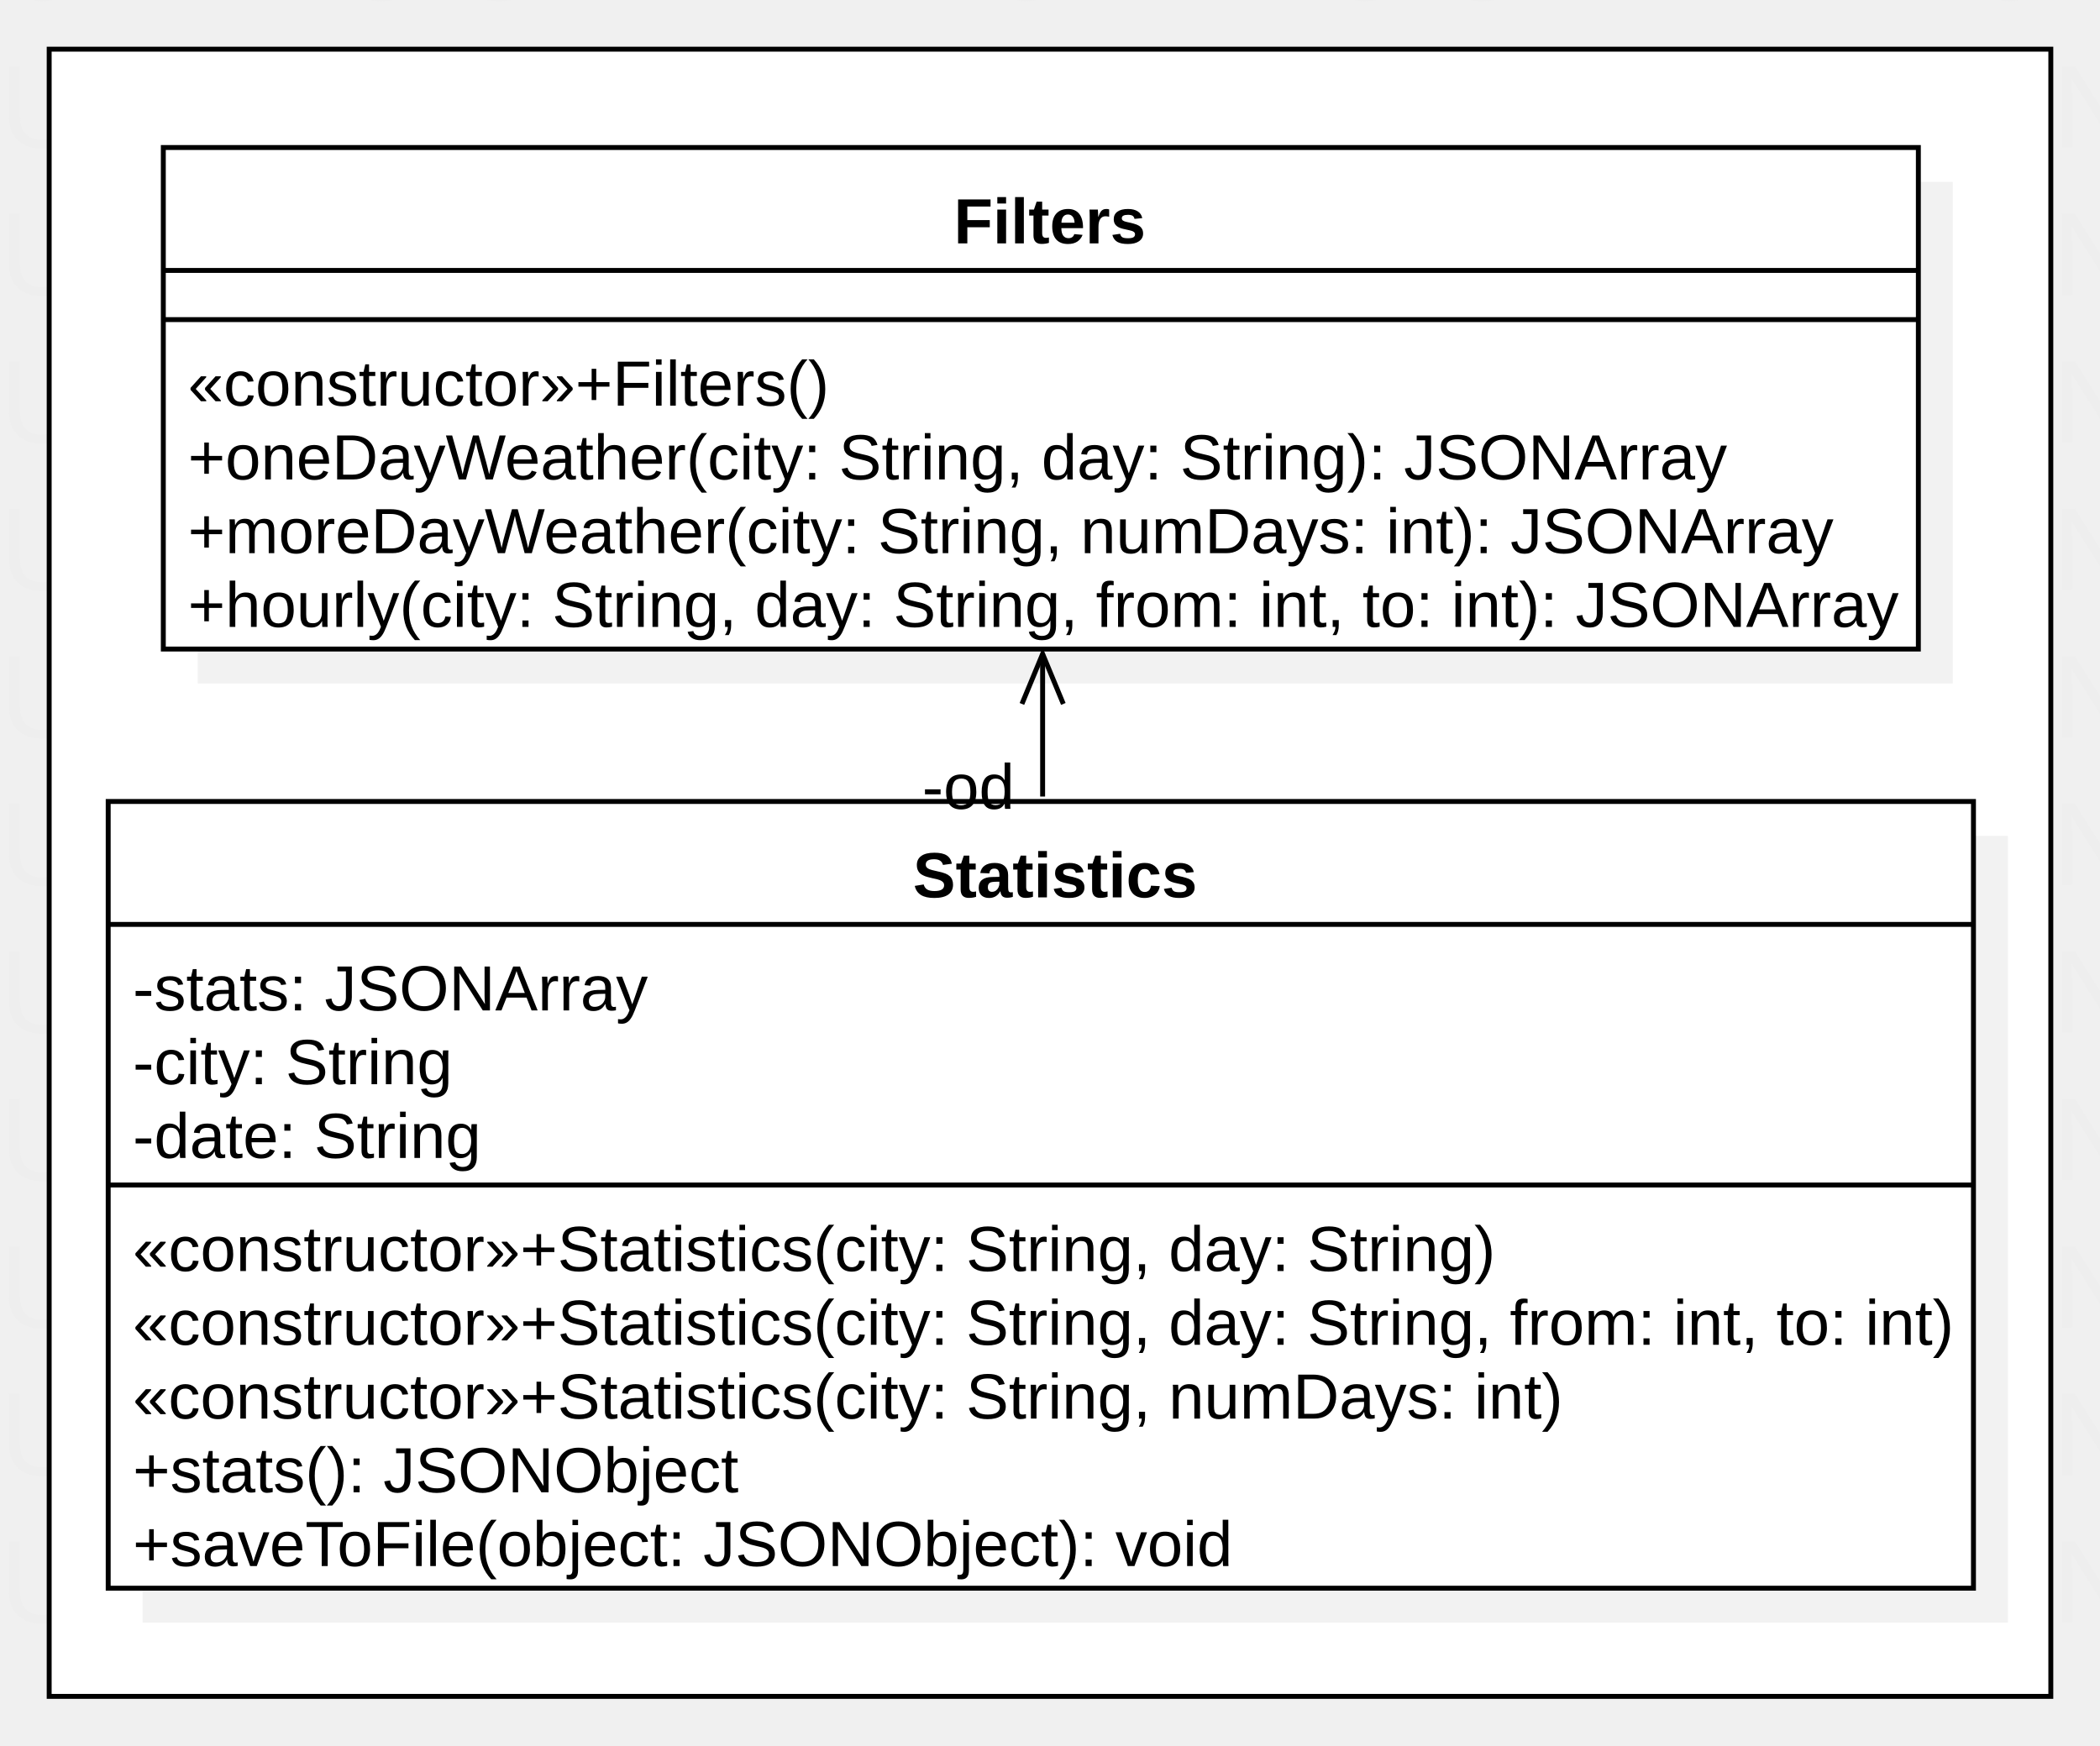
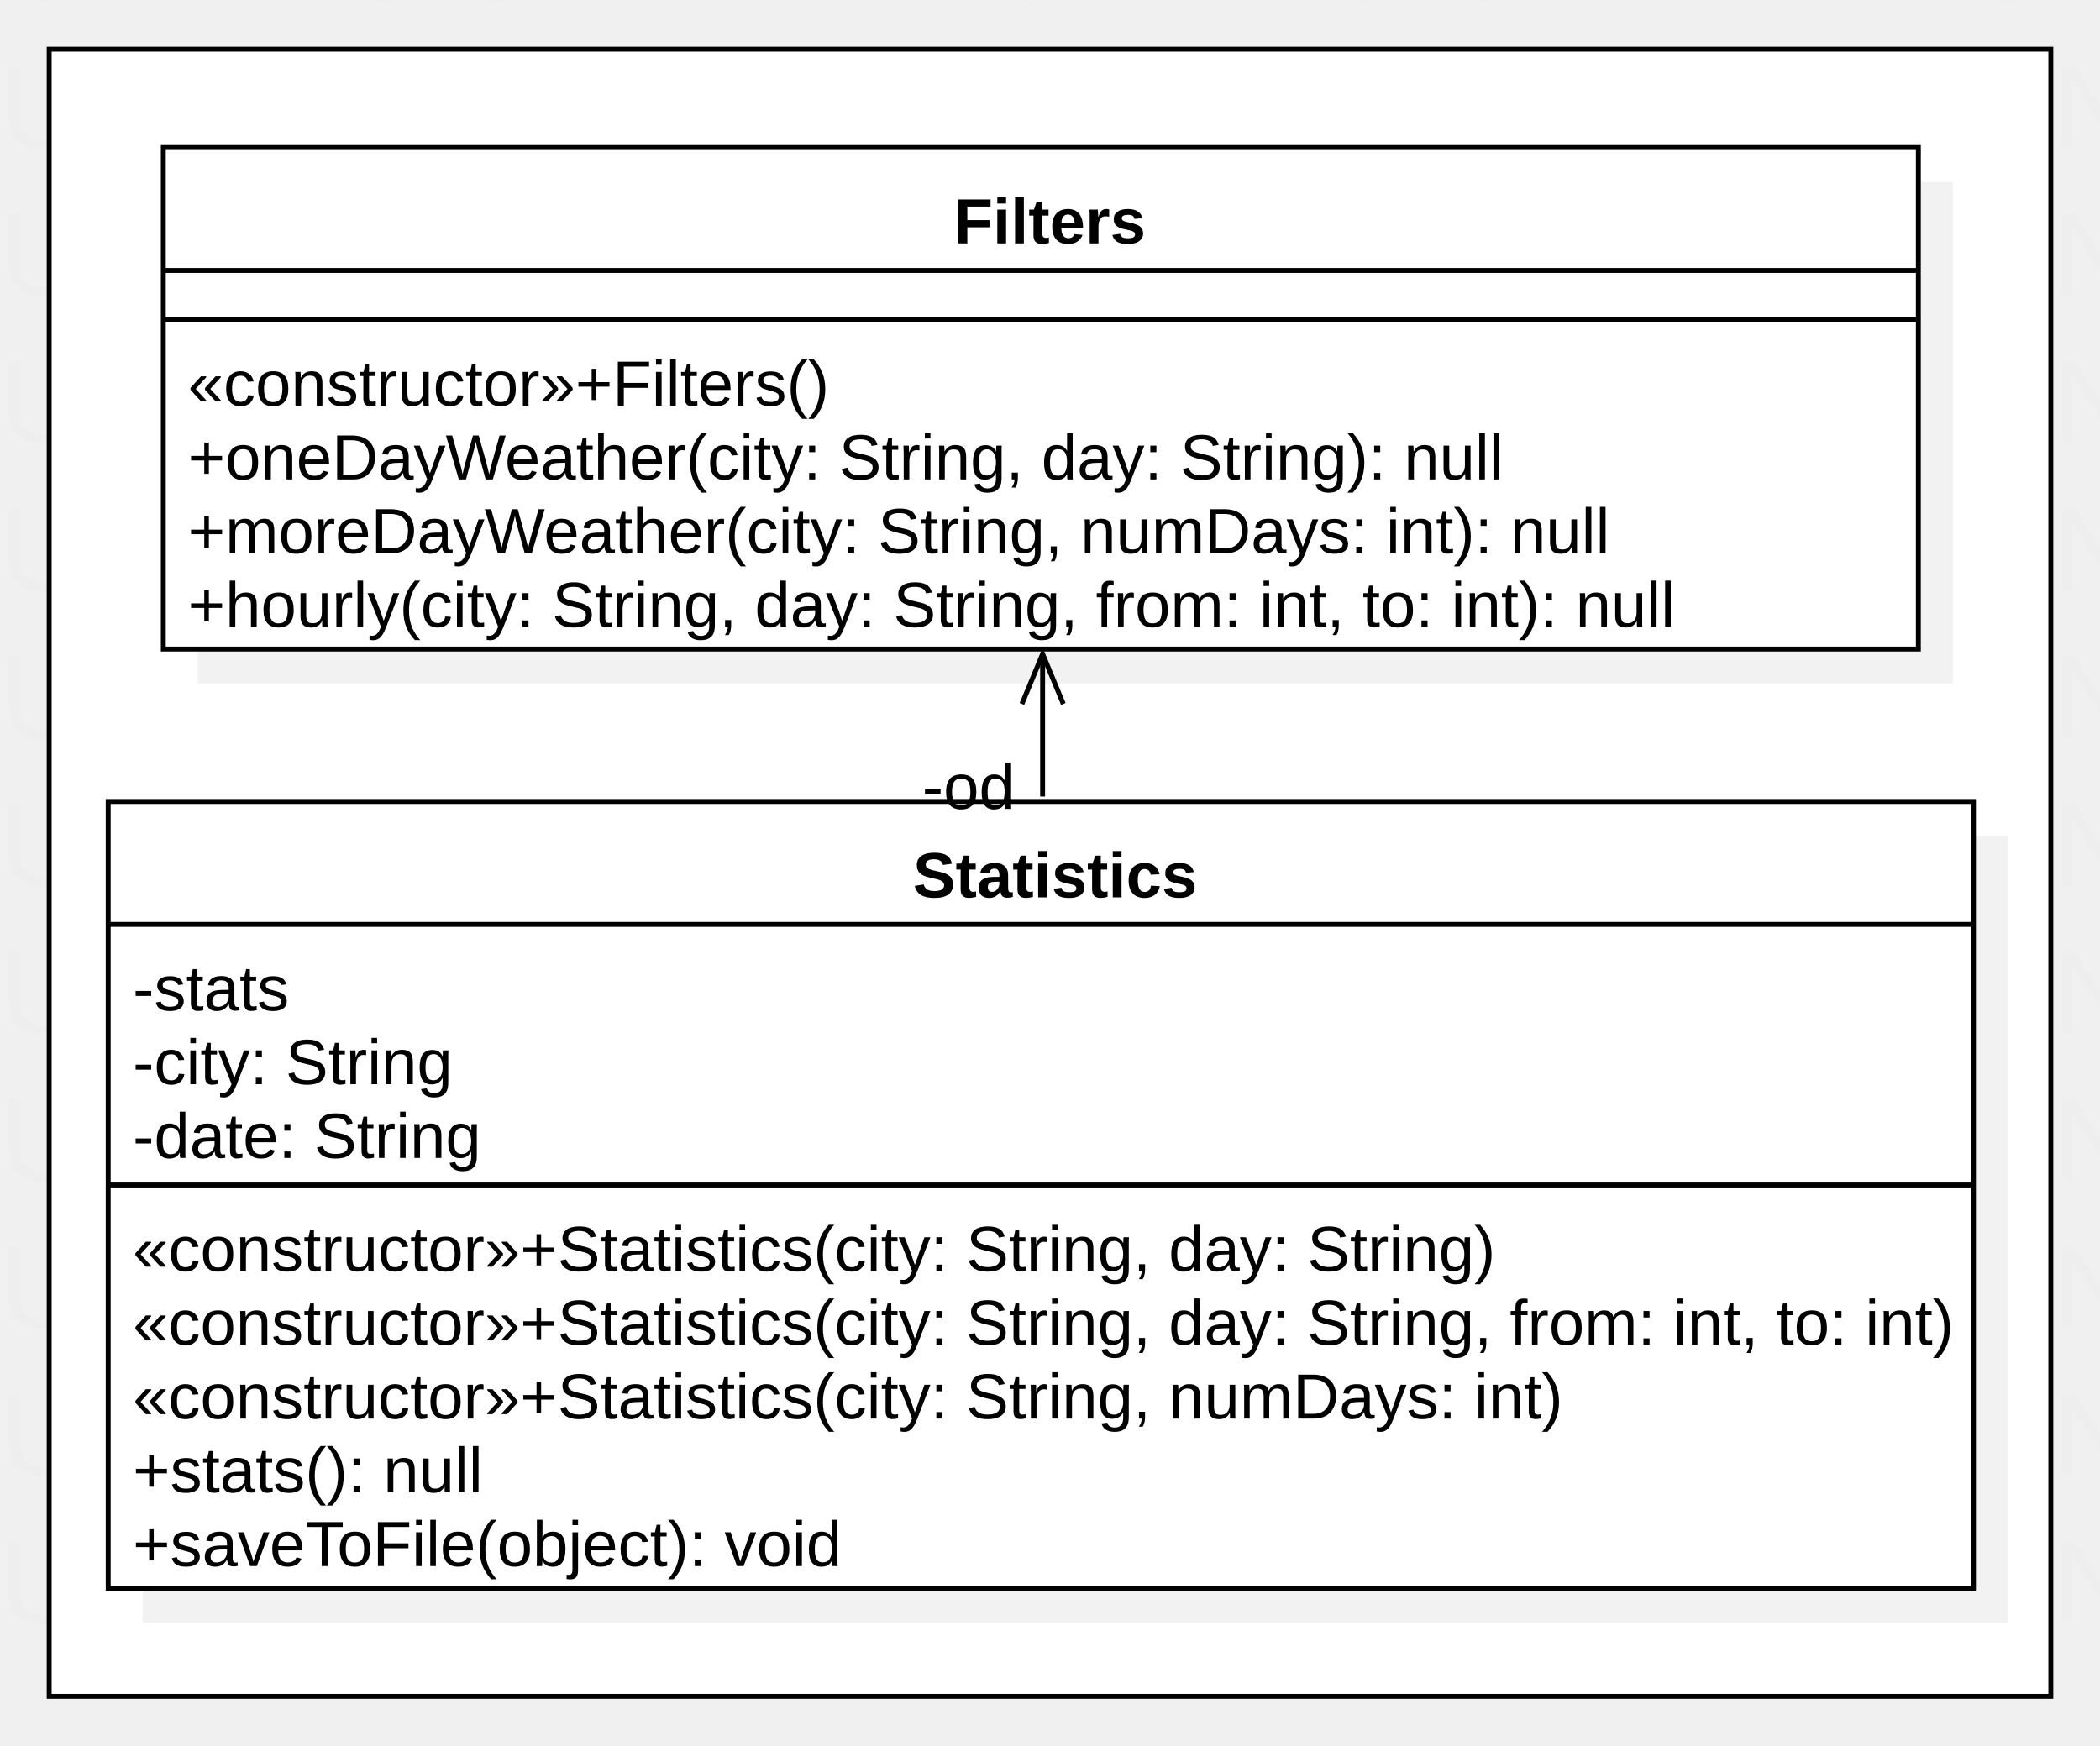
<svg xmlns="http://www.w3.org/2000/svg" version="1.1" width="427" height="355">
  <defs />
  <g>
    <text fill="#eeeeee" stroke="none" font-family="Arial" font-size="24px" font-style="normal" font-weight="normal" text-decoration="none" x="0" y="0">UNREGISTERED</text>
    <text fill="#eeeeee" stroke="none" font-family="Arial" font-size="24px" font-style="normal" font-weight="normal" text-decoration="none" x="0" y="30">UNREGISTERED</text>
    <text fill="#eeeeee" stroke="none" font-family="Arial" font-size="24px" font-style="normal" font-weight="normal" text-decoration="none" x="0" y="60">UNREGISTERED</text>
    <text fill="#eeeeee" stroke="none" font-family="Arial" font-size="24px" font-style="normal" font-weight="normal" text-decoration="none" x="0" y="90">UNREGISTERED</text>
    <text fill="#eeeeee" stroke="none" font-family="Arial" font-size="24px" font-style="normal" font-weight="normal" text-decoration="none" x="0" y="120">UNREGISTERED</text>
    <text fill="#eeeeee" stroke="none" font-family="Arial" font-size="24px" font-style="normal" font-weight="normal" text-decoration="none" x="0" y="150">UNREGISTERED</text>
    <text fill="#eeeeee" stroke="none" font-family="Arial" font-size="24px" font-style="normal" font-weight="normal" text-decoration="none" x="0" y="180">UNREGISTERED</text>
    <text fill="#eeeeee" stroke="none" font-family="Arial" font-size="24px" font-style="normal" font-weight="normal" text-decoration="none" x="0" y="210">UNREGISTERED</text>
    <text fill="#eeeeee" stroke="none" font-family="Arial" font-size="24px" font-style="normal" font-weight="normal" text-decoration="none" x="0" y="240">UNREGISTERED</text>
    <text fill="#eeeeee" stroke="none" font-family="Arial" font-size="24px" font-style="normal" font-weight="normal" text-decoration="none" x="0" y="270">UNREGISTERED</text>
    <text fill="#eeeeee" stroke="none" font-family="Arial" font-size="24px" font-style="normal" font-weight="normal" text-decoration="none" x="0" y="300">UNREGISTERED</text>
    <text fill="#eeeeee" stroke="none" font-family="Arial" font-size="24px" font-style="normal" font-weight="normal" text-decoration="none" x="0" y="330">UNREGISTERED</text>
    <text fill="#eeeeee" stroke="none" font-family="Arial" font-size="24px" font-style="normal" font-weight="normal" text-decoration="none" x="200" y="0">UNREGISTERED</text>
    <text fill="#eeeeee" stroke="none" font-family="Arial" font-size="24px" font-style="normal" font-weight="normal" text-decoration="none" x="200" y="30">UNREGISTERED</text>
    <text fill="#eeeeee" stroke="none" font-family="Arial" font-size="24px" font-style="normal" font-weight="normal" text-decoration="none" x="200" y="60">UNREGISTERED</text>
    <text fill="#eeeeee" stroke="none" font-family="Arial" font-size="24px" font-style="normal" font-weight="normal" text-decoration="none" x="200" y="90">UNREGISTERED</text>
    <text fill="#eeeeee" stroke="none" font-family="Arial" font-size="24px" font-style="normal" font-weight="normal" text-decoration="none" x="200" y="120">UNREGISTERED</text>
    <text fill="#eeeeee" stroke="none" font-family="Arial" font-size="24px" font-style="normal" font-weight="normal" text-decoration="none" x="200" y="150">UNREGISTERED</text>
    <text fill="#eeeeee" stroke="none" font-family="Arial" font-size="24px" font-style="normal" font-weight="normal" text-decoration="none" x="200" y="180">UNREGISTERED</text>
    <text fill="#eeeeee" stroke="none" font-family="Arial" font-size="24px" font-style="normal" font-weight="normal" text-decoration="none" x="200" y="210">UNREGISTERED</text>
    <text fill="#eeeeee" stroke="none" font-family="Arial" font-size="24px" font-style="normal" font-weight="normal" text-decoration="none" x="200" y="240">UNREGISTERED</text>
    <text fill="#eeeeee" stroke="none" font-family="Arial" font-size="24px" font-style="normal" font-weight="normal" text-decoration="none" x="200" y="270">UNREGISTERED</text>
    <text fill="#eeeeee" stroke="none" font-family="Arial" font-size="24px" font-style="normal" font-weight="normal" text-decoration="none" x="200" y="300">UNREGISTERED</text>
    <text fill="#eeeeee" stroke="none" font-family="Arial" font-size="24px" font-style="normal" font-weight="normal" text-decoration="none" x="200" y="330">UNREGISTERED</text>
    <text fill="#eeeeee" stroke="none" font-family="Arial" font-size="24px" font-style="normal" font-weight="normal" text-decoration="none" x="400" y="0">UNREGISTERED</text>
    <text fill="#eeeeee" stroke="none" font-family="Arial" font-size="24px" font-style="normal" font-weight="normal" text-decoration="none" x="400" y="30">UNREGISTERED</text>
    <text fill="#eeeeee" stroke="none" font-family="Arial" font-size="24px" font-style="normal" font-weight="normal" text-decoration="none" x="400" y="60">UNREGISTERED</text>
    <text fill="#eeeeee" stroke="none" font-family="Arial" font-size="24px" font-style="normal" font-weight="normal" text-decoration="none" x="400" y="90">UNREGISTERED</text>
    <text fill="#eeeeee" stroke="none" font-family="Arial" font-size="24px" font-style="normal" font-weight="normal" text-decoration="none" x="400" y="120">UNREGISTERED</text>
    <text fill="#eeeeee" stroke="none" font-family="Arial" font-size="24px" font-style="normal" font-weight="normal" text-decoration="none" x="400" y="150">UNREGISTERED</text>
    <text fill="#eeeeee" stroke="none" font-family="Arial" font-size="24px" font-style="normal" font-weight="normal" text-decoration="none" x="400" y="180">UNREGISTERED</text>
    <text fill="#eeeeee" stroke="none" font-family="Arial" font-size="24px" font-style="normal" font-weight="normal" text-decoration="none" x="400" y="210">UNREGISTERED</text>
    <text fill="#eeeeee" stroke="none" font-family="Arial" font-size="24px" font-style="normal" font-weight="normal" text-decoration="none" x="400" y="240">UNREGISTERED</text>
    <text fill="#eeeeee" stroke="none" font-family="Arial" font-size="24px" font-style="normal" font-weight="normal" text-decoration="none" x="400" y="270">UNREGISTERED</text>
    <text fill="#eeeeee" stroke="none" font-family="Arial" font-size="24px" font-style="normal" font-weight="normal" text-decoration="none" x="400" y="300">UNREGISTERED</text>
    <text fill="#eeeeee" stroke="none" font-family="Arial" font-size="24px" font-style="normal" font-weight="normal" text-decoration="none" x="400" y="330">UNREGISTERED</text>
    <g transform="translate(-238,-198) scale(1,1)">
      <rect fill="#ffffff" stroke="none" x="248" y="208" width="407" height="335" />
    </g>
    <g transform="translate(-238,-198) scale(1,1)">
      <path fill="none" stroke="#000000" d="M 248 208 L 655 208 L 655 543 L 248 543 L 248 208 Z Z" stroke-miterlimit="10" />
    </g>
    <g transform="translate(-238,-198) scale(1,1)">
      <rect fill="#C0C0C0" stroke="none" x="278.207" y="235" width="356.858" height="102" opacity="0.2" />
    </g>
    <g transform="translate(-238,-198) scale(1,1)">
      <rect fill="#ffffff" stroke="none" x="271.207" y="228" width="356.858" height="102" />
    </g>
    <g transform="translate(-238,-198) scale(1,1)">
      <path fill="none" stroke="#000000" d="M 271.207 228 L 628.065 228 L 628.065 330 L 271.207 330 L 271.207 228 Z Z" stroke-miterlimit="10" />
    </g>
    <g transform="translate(-238,-198) scale(1,1)">
      <path fill="none" stroke="#000000" d="M 271.207 253 L 628.065 253" stroke-miterlimit="10" />
    </g>
    <g transform="translate(-238,-198) scale(1,1)">
      <path fill="none" stroke="#000000" d="M 271.207 263 L 628.065 263" stroke-miterlimit="10" />
    </g>
    <g transform="translate(-238,-198) scale(1,1)">
      <g>
        <path fill="none" stroke="none" />
        <text fill="#000000" stroke="none" font-family="Arial" font-size="13px" font-style="normal" font-weight="bold" text-decoration="none" x="431.942" y="247.5">Filters</text>
      </g>
    </g>
    <g transform="translate(-238,-198) scale(1,1)">
      <g>
        <path fill="none" stroke="none" />
        <text fill="#000000" stroke="none" font-family="Arial" font-size="13px" font-style="normal" font-weight="normal" text-decoration="none" x="276.207" y="280.5">«constructor»+Filters()</text>
      </g>
    </g>
    <g transform="translate(-238,-198) scale(1,1)">
      <g>
        <path fill="none" stroke="none" />
-         <text fill="#000000" stroke="none" font-family="Arial" font-size="13px" font-style="normal" font-weight="normal" text-decoration="none" x="276.207" y="295.5">+oneDayWeather(city: String, day: String): JSONArray</text>
+         <text fill="#000000" stroke="none" font-family="Arial" font-size="13px" font-style="normal" font-weight="normal" text-decoration="none" x="276.207" y="295.5">+oneDayWeather(city: String, day: String): null</text>
      </g>
    </g>
    <g transform="translate(-238,-198) scale(1,1)">
      <g>
        <path fill="none" stroke="none" />
-         <text fill="#000000" stroke="none" font-family="Arial" font-size="13px" font-style="normal" font-weight="normal" text-decoration="none" x="276.207" y="310.5">+moreDayWeather(city: String, numDays: int): JSONArray</text>
+         <text fill="#000000" stroke="none" font-family="Arial" font-size="13px" font-style="normal" font-weight="normal" text-decoration="none" x="276.207" y="310.5">+moreDayWeather(city: String, numDays: int): null</text>
      </g>
    </g>
    <g transform="translate(-238,-198) scale(1,1)">
      <g>
        <path fill="none" stroke="none" />
-         <text fill="#000000" stroke="none" font-family="Arial" font-size="13px" font-style="normal" font-weight="normal" text-decoration="none" x="276.207" y="325.5">+hourly(city: String, day: String, from: int, to: int): JSONArray</text>
+         <text fill="#000000" stroke="none" font-family="Arial" font-size="13px" font-style="normal" font-weight="normal" text-decoration="none" x="276.207" y="325.5">+hourly(city: String, day: String, from: int, to: int): null</text>
      </g>
    </g>
    <g transform="translate(-238,-198) scale(1,1)">
      <rect fill="#C0C0C0" stroke="none" x="267" y="368" width="379.271" height="160" opacity="0.2" />
    </g>
    <g transform="translate(-238,-198) scale(1,1)">
      <rect fill="#ffffff" stroke="none" x="260" y="361" width="379.271" height="160" />
    </g>
    <g transform="translate(-238,-198) scale(1,1)">
      <path fill="none" stroke="#000000" d="M 260 361 L 639.271 361 L 639.271 521 L 260 521 L 260 361 Z Z" stroke-miterlimit="10" />
    </g>
    <g transform="translate(-238,-198) scale(1,1)">
      <path fill="none" stroke="#000000" d="M 260 386 L 639.271 386" stroke-miterlimit="10" />
    </g>
    <g transform="translate(-238,-198) scale(1,1)">
      <path fill="none" stroke="#000000" d="M 260 439 L 639.271 439" stroke-miterlimit="10" />
    </g>
    <g transform="translate(-238,-198) scale(1,1)">
      <g>
        <path fill="none" stroke="none" />
        <text fill="#000000" stroke="none" font-family="Arial" font-size="13px" font-style="normal" font-weight="bold" text-decoration="none" x="423.629" y="380.5">Statistics</text>
      </g>
    </g>
    <g transform="translate(-238,-198) scale(1,1)">
      <g>
        <path fill="none" stroke="none" />
-         <text fill="#000000" stroke="none" font-family="Arial" font-size="13px" font-style="normal" font-weight="normal" text-decoration="none" x="265" y="403.5">-stats: JSONArray</text>
+         <text fill="#000000" stroke="none" font-family="Arial" font-size="13px" font-style="normal" font-weight="normal" text-decoration="none" x="265" y="403.5">-stats</text>
      </g>
    </g>
    <g transform="translate(-238,-198) scale(1,1)">
      <g>
        <path fill="none" stroke="none" />
        <text fill="#000000" stroke="none" font-family="Arial" font-size="13px" font-style="normal" font-weight="normal" text-decoration="none" x="265" y="418.5">-city: String</text>
      </g>
    </g>
    <g transform="translate(-238,-198) scale(1,1)">
      <g>
        <path fill="none" stroke="none" />
        <text fill="#000000" stroke="none" font-family="Arial" font-size="13px" font-style="normal" font-weight="normal" text-decoration="none" x="265" y="433.5">-date: String</text>
      </g>
    </g>
    <g transform="translate(-238,-198) scale(1,1)">
      <g>
        <path fill="none" stroke="none" />
        <text fill="#000000" stroke="none" font-family="Arial" font-size="13px" font-style="normal" font-weight="normal" text-decoration="none" x="265" y="456.5">«constructor»+Statistics(city: String, day: String)</text>
      </g>
    </g>
    <g transform="translate(-238,-198) scale(1,1)">
      <g>
        <path fill="none" stroke="none" />
        <text fill="#000000" stroke="none" font-family="Arial" font-size="13px" font-style="normal" font-weight="normal" text-decoration="none" x="265" y="471.5">«constructor»+Statistics(city: String, day: String, from: int, to: int)</text>
      </g>
    </g>
    <g transform="translate(-238,-198) scale(1,1)">
      <g>
        <path fill="none" stroke="none" />
        <text fill="#000000" stroke="none" font-family="Arial" font-size="13px" font-style="normal" font-weight="normal" text-decoration="none" x="265" y="486.5">«constructor»+Statistics(city: String, numDays: int)</text>
      </g>
    </g>
    <g transform="translate(-238,-198) scale(1,1)">
      <g>
        <path fill="none" stroke="none" />
-         <text fill="#000000" stroke="none" font-family="Arial" font-size="13px" font-style="normal" font-weight="normal" text-decoration="none" x="265" y="501.5">+stats(): JSONObject</text>
+         <text fill="#000000" stroke="none" font-family="Arial" font-size="13px" font-style="normal" font-weight="normal" text-decoration="none" x="265" y="501.5">+stats(): null</text>
      </g>
    </g>
    <g transform="translate(-238,-198) scale(1,1)">
      <g>
        <path fill="none" stroke="none" />
-         <text fill="#000000" stroke="none" font-family="Arial" font-size="13px" font-style="normal" font-weight="normal" text-decoration="none" x="265" y="516.5">+saveToFile(object: JSONObject): void</text>
+         <text fill="#000000" stroke="none" font-family="Arial" font-size="13px" font-style="normal" font-weight="normal" text-decoration="none" x="265" y="516.5">+saveToFile(object): void</text>
      </g>
    </g>
    <g transform="translate(-238,-198) scale(1,1)">
      <path fill="none" stroke="#000000" d="M 450 360 Q 450 346 450 331" stroke-miterlimit="10" />
    </g>
    <g transform="translate(-238,-198) scale(1,1)">
      <path fill="none" stroke="#000000" d="M 454.21 341.163 L 450 331 L 445.79 341.163" stroke-miterlimit="10" />
    </g>
    <g transform="translate(-238,-198) scale(1,1)">
      <g>
        <path fill="none" stroke="none" />
        <text fill="#000000" stroke="none" font-family="Arial" font-size="13px" font-style="normal" font-weight="normal" text-decoration="none" x="425.5" y="362.5">-od</text>
      </g>
    </g>
  </g>
</svg>
